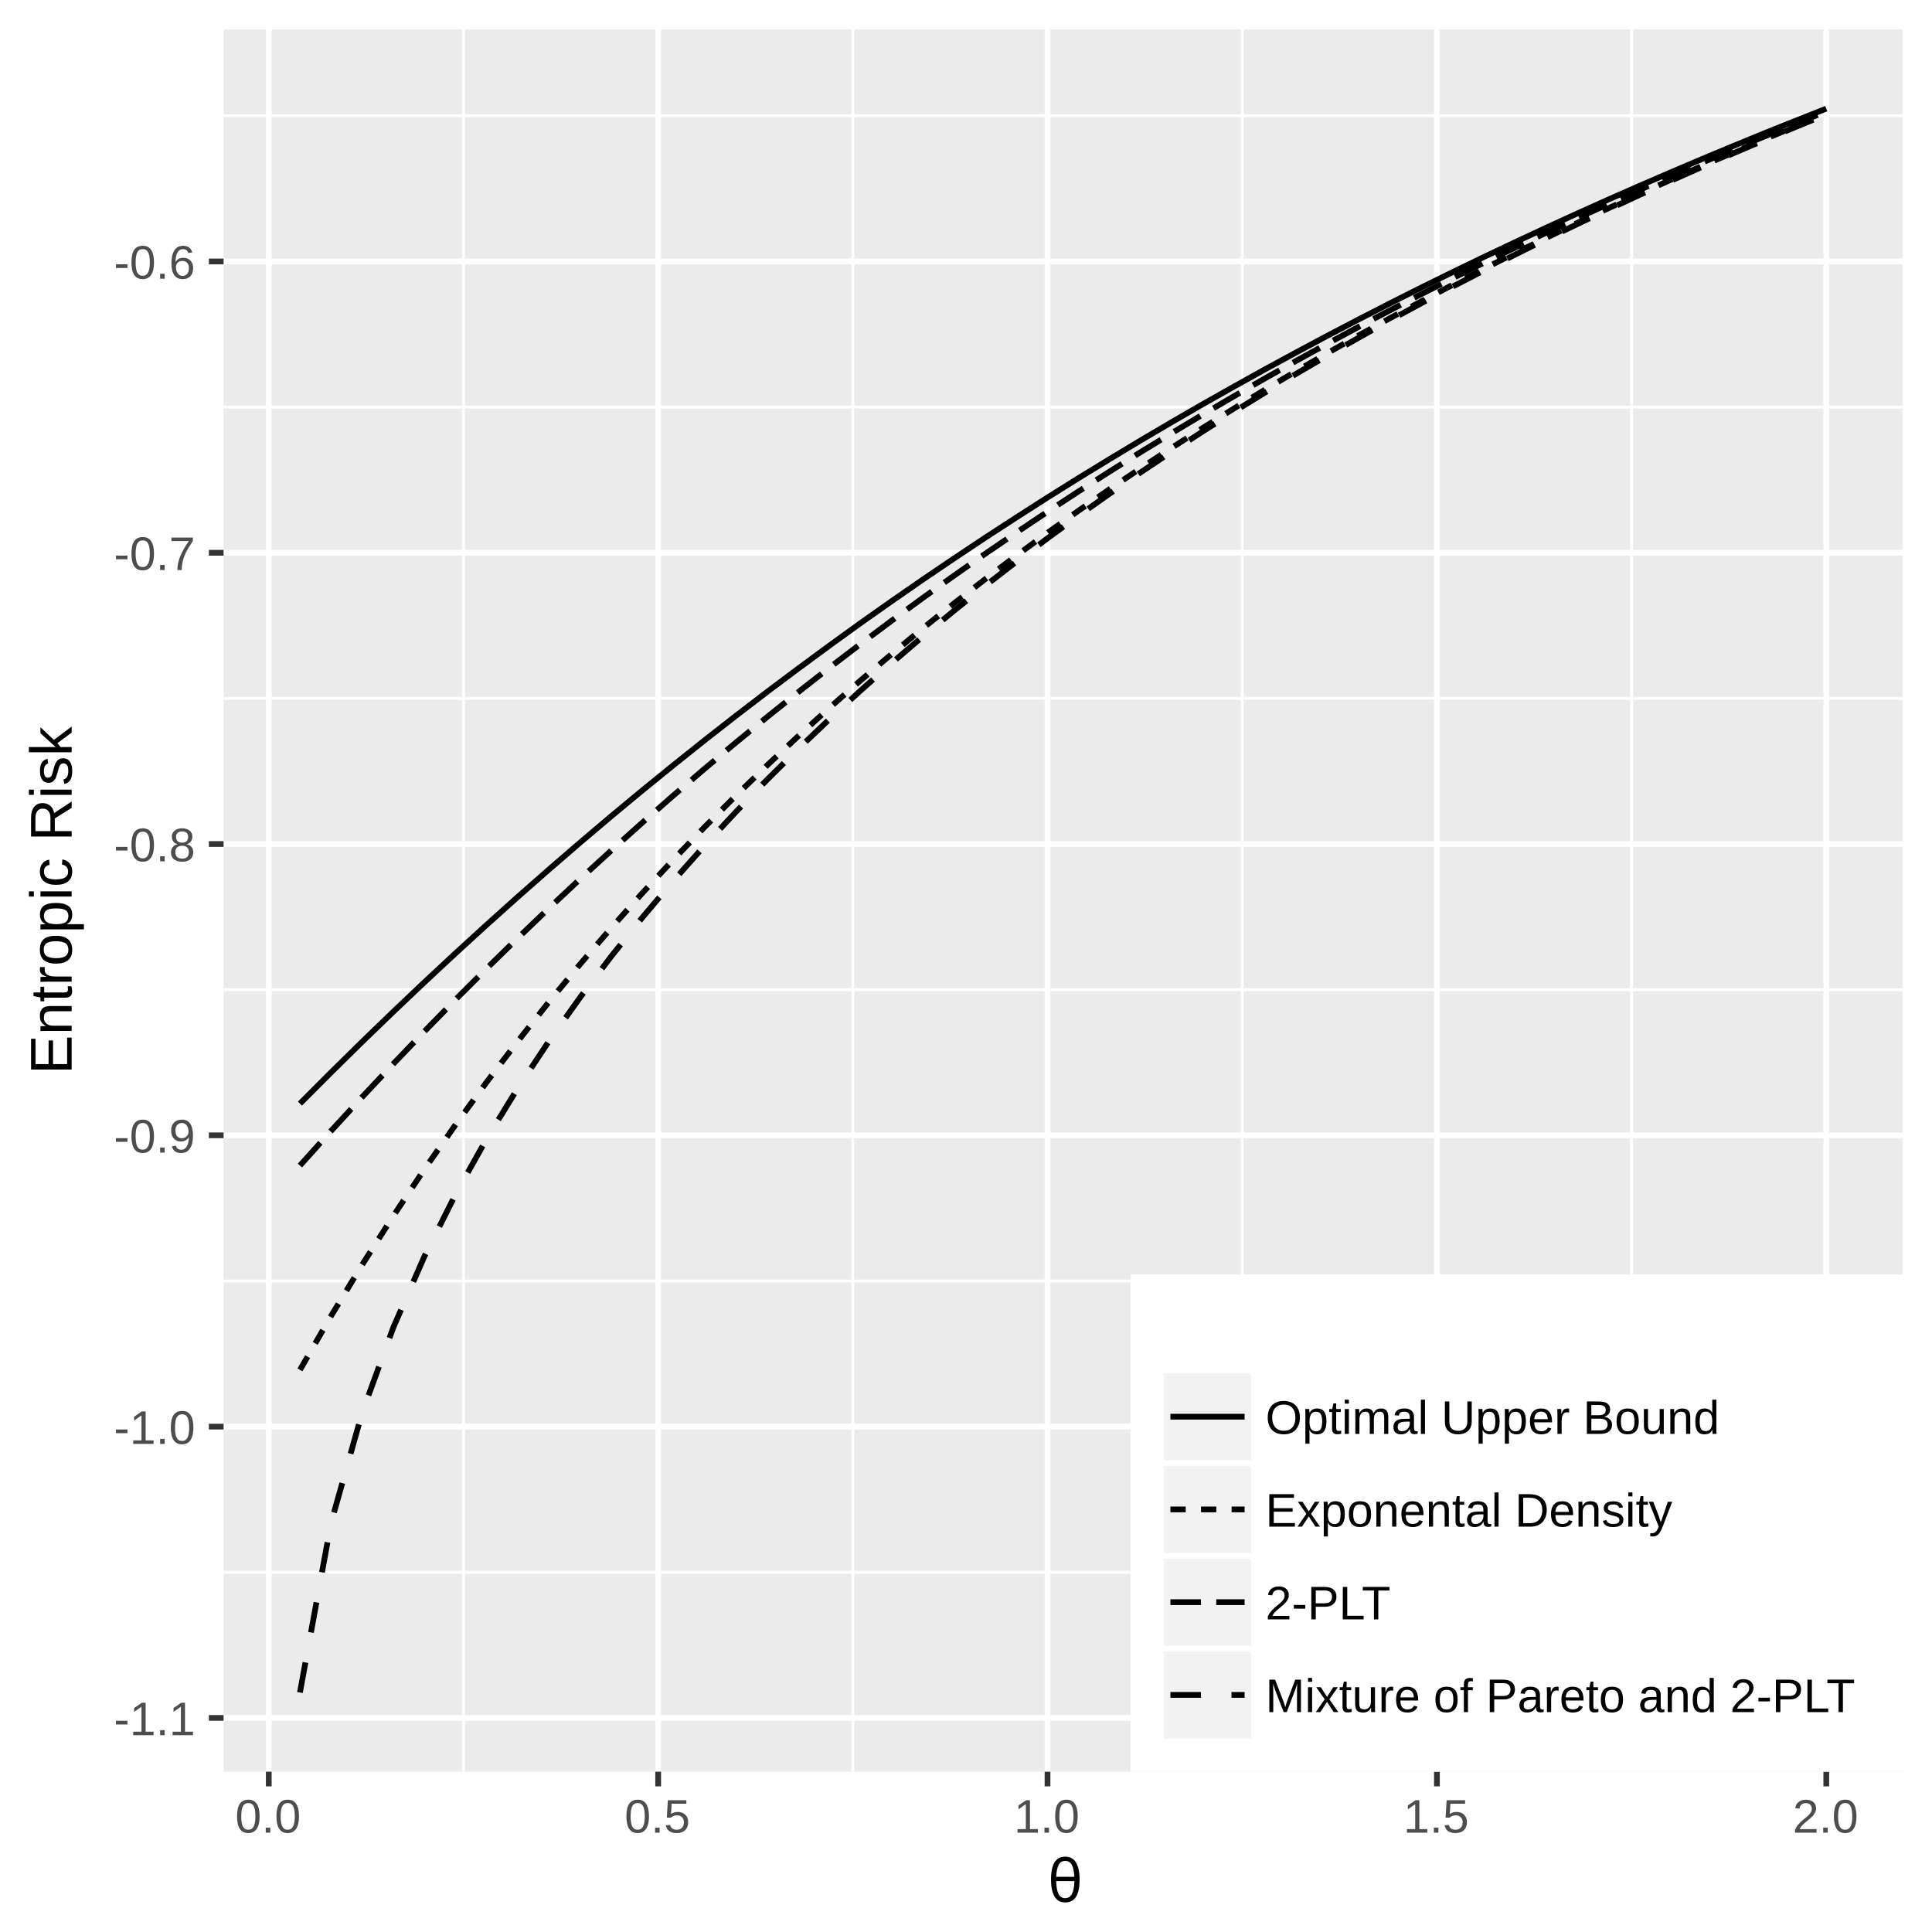
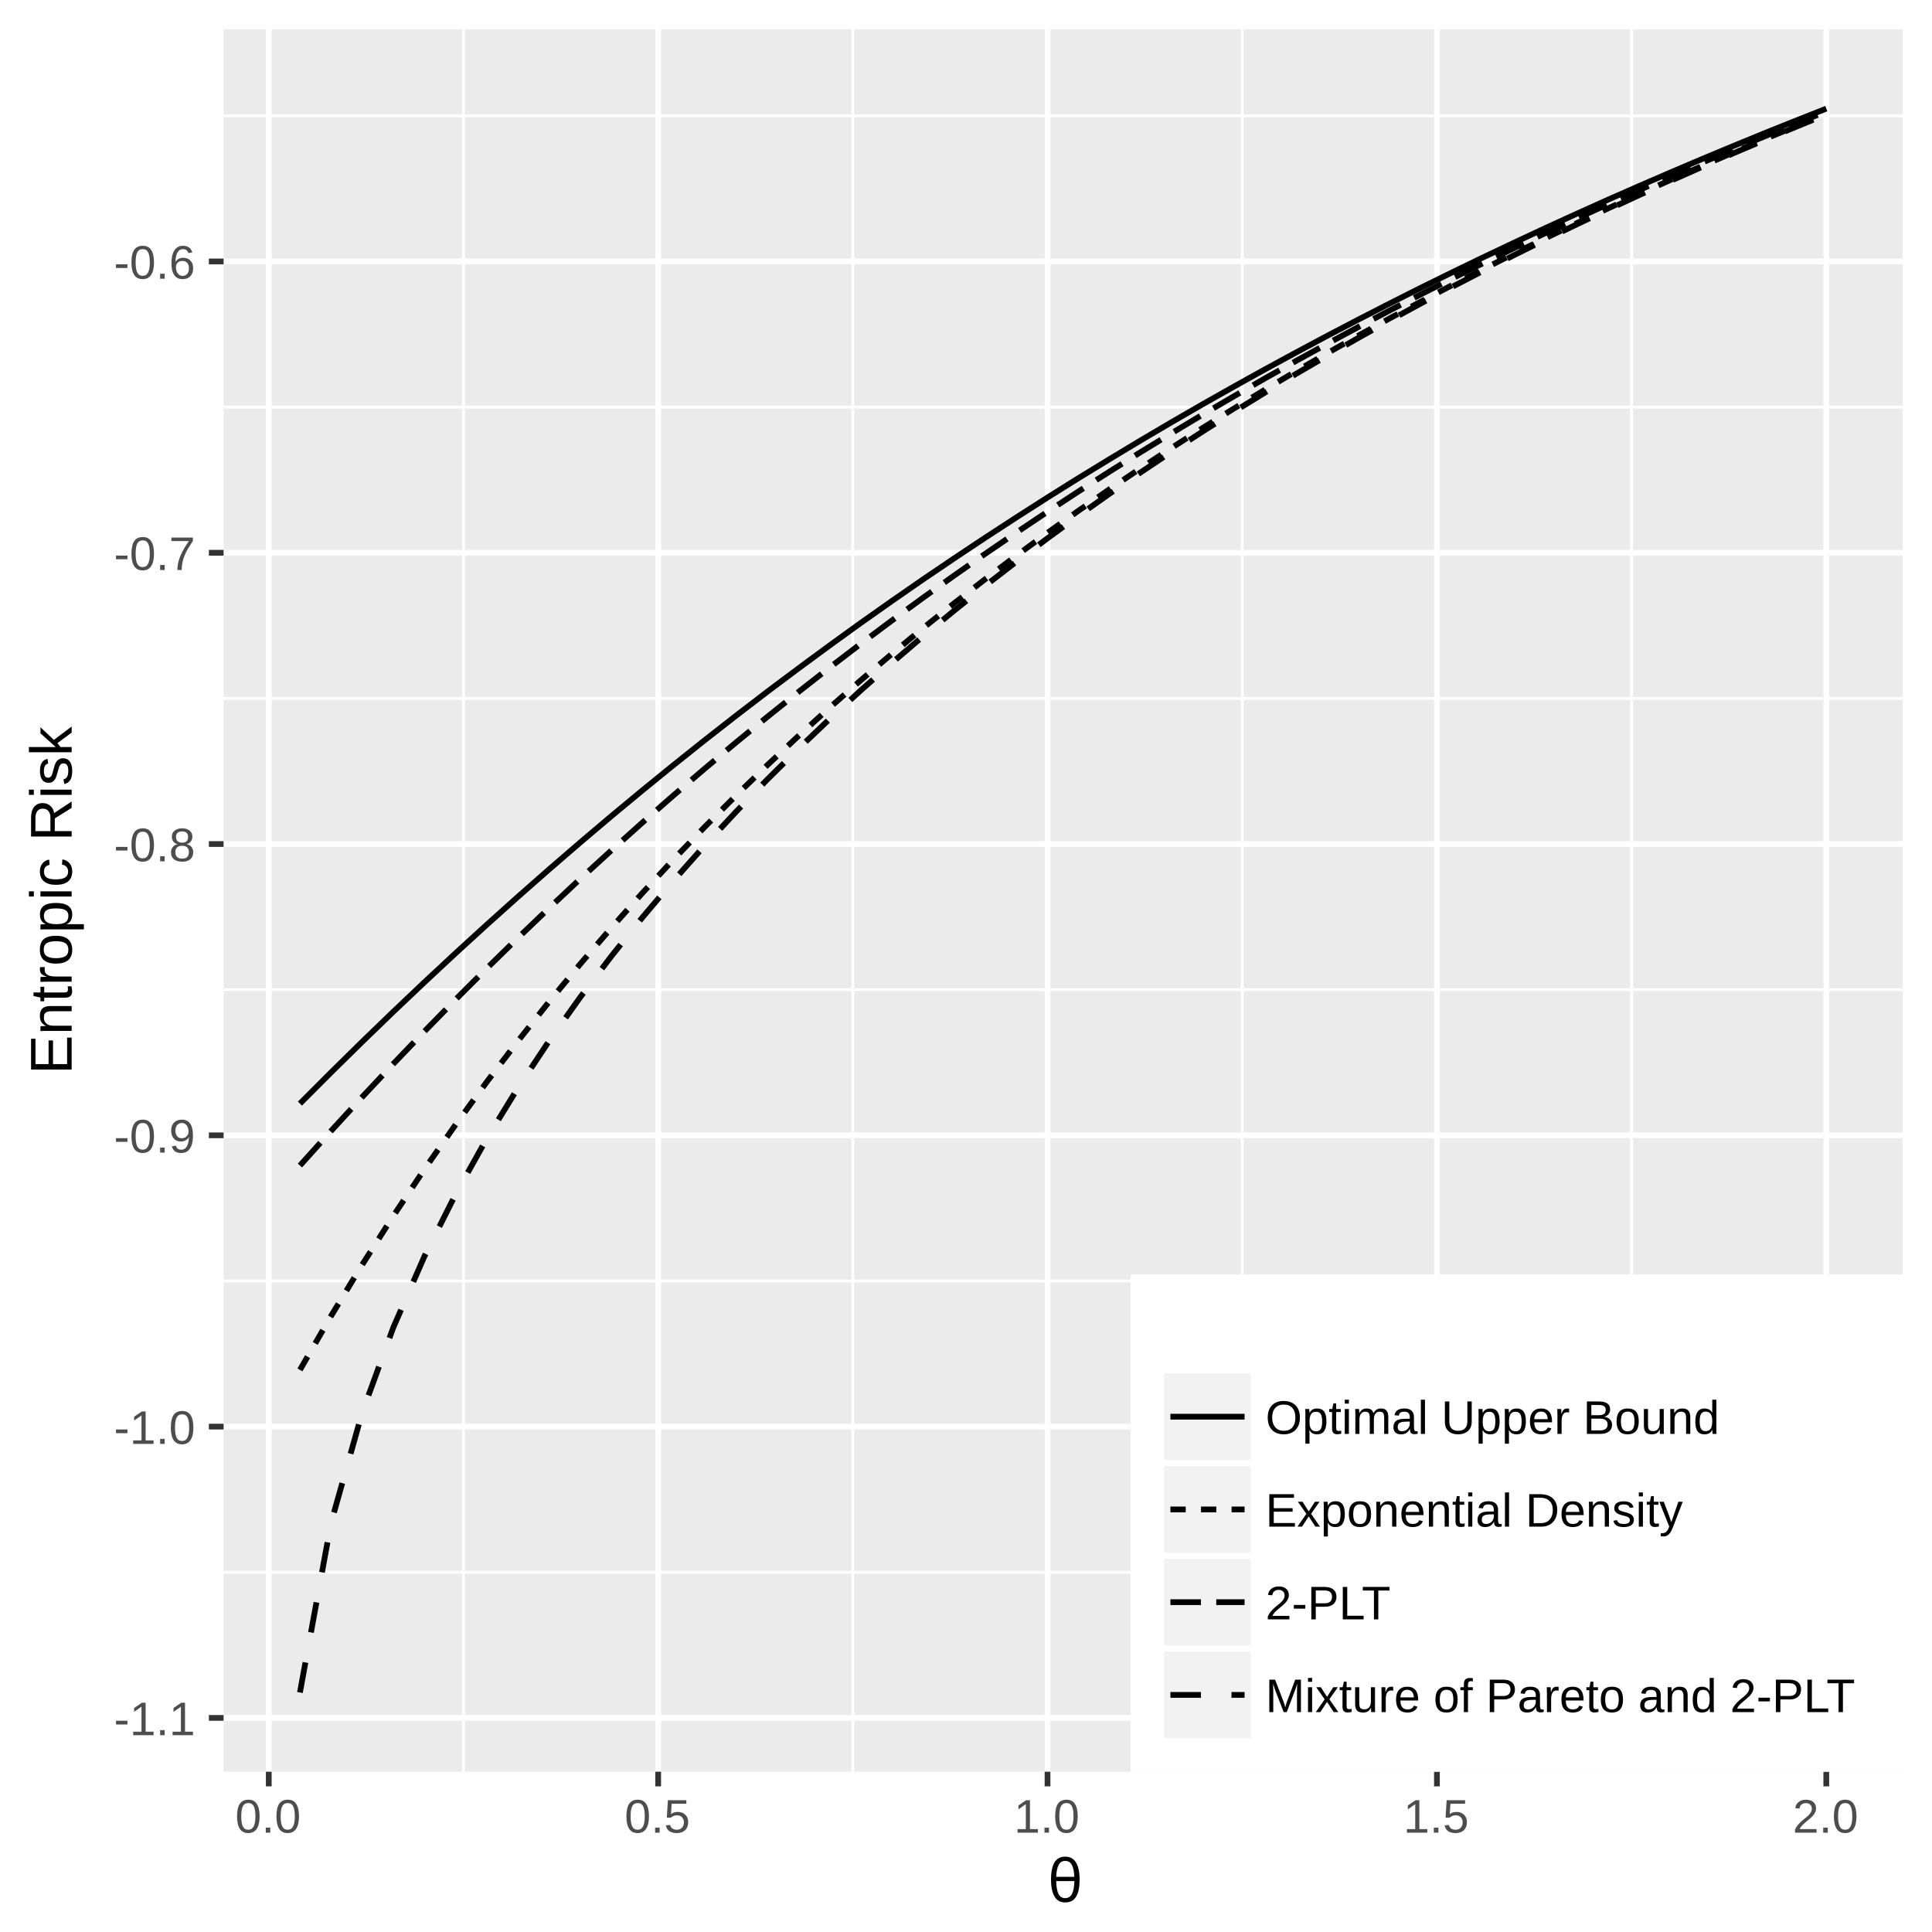
<svg xmlns="http://www.w3.org/2000/svg" viewBox="0 0 360.00 360.00">
  <defs>
    <style type="text/css">
    line, polyline, path, rect, circle {
      fill: none;
      stroke: #000000;
      stroke-linecap: round;
      stroke-linejoin: round;
      stroke-miterlimit: 10.00;
    }
  </style>
  </defs>
  <rect width="100%" height="100%" style="stroke: none; fill: #FFFFFF;" />
  <rect x="0.00" y="0.00" width="360.00" height="360.00" style="stroke-width: 1.07; stroke: #FFFFFF; fill: #FFFFFF;" />
  <defs>
    <clipPath id="cpNDEuNjY0M3wzNTQuNTIxfDMzMC4xMjV8NS40Nzk0NQ==">
      <rect x="41.66" y="5.48" width="312.86" height="324.65" />
    </clipPath>
  </defs>
  <rect x="41.66" y="5.48" width="312.86" height="324.65" style="stroke-width: 1.07; stroke: none; fill: #EBEBEB;" clip-path="url(#cpNDEuNjY0M3wzNTQuNTIxfDMzMC4xMjV8NS40Nzk0NQ==)" />
  <polyline points="41.66,292.97 354.52,292.97 " style="stroke-width: 0.53; stroke: #FFFFFF; stroke-linecap: butt;" clip-path="url(#cpNDEuNjY0M3wzNTQuNTIxfDMzMC4xMjV8NS40Nzk0NQ==)" />
  <polyline points="41.66,238.69 354.52,238.69 " style="stroke-width: 0.53; stroke: #FFFFFF; stroke-linecap: butt;" clip-path="url(#cpNDEuNjY0M3wzNTQuNTIxfDMzMC4xMjV8NS40Nzk0NQ==)" />
  <polyline points="41.66,184.41 354.52,184.41 " style="stroke-width: 0.53; stroke: #FFFFFF; stroke-linecap: butt;" clip-path="url(#cpNDEuNjY0M3wzNTQuNTIxfDMzMC4xMjV8NS40Nzk0NQ==)" />
  <polyline points="41.66,130.13 354.52,130.13 " style="stroke-width: 0.53; stroke: #FFFFFF; stroke-linecap: butt;" clip-path="url(#cpNDEuNjY0M3wzNTQuNTIxfDMzMC4xMjV8NS40Nzk0NQ==)" />
  <polyline points="41.66,75.86 354.52,75.86 " style="stroke-width: 0.53; stroke: #FFFFFF; stroke-linecap: butt;" clip-path="url(#cpNDEuNjY0M3wzNTQuNTIxfDMzMC4xMjV8NS40Nzk0NQ==)" />
  <polyline points="41.66,21.58 354.52,21.58 " style="stroke-width: 0.53; stroke: #FFFFFF; stroke-linecap: butt;" clip-path="url(#cpNDEuNjY0M3wzNTQuNTIxfDMzMC4xMjV8NS40Nzk0NQ==)" />
  <polyline points="86.36,330.13 86.36,5.48 " style="stroke-width: 0.53; stroke: #FFFFFF; stroke-linecap: butt;" clip-path="url(#cpNDEuNjY0M3wzNTQuNTIxfDMzMC4xMjV8NS40Nzk0NQ==)" />
  <polyline points="158.91,330.13 158.91,5.48 " style="stroke-width: 0.53; stroke: #FFFFFF; stroke-linecap: butt;" clip-path="url(#cpNDEuNjY0M3wzNTQuNTIxfDMzMC4xMjV8NS40Nzk0NQ==)" />
  <polyline points="231.47,330.13 231.47,5.48 " style="stroke-width: 0.53; stroke: #FFFFFF; stroke-linecap: butt;" clip-path="url(#cpNDEuNjY0M3wzNTQuNTIxfDMzMC4xMjV8NS40Nzk0NQ==)" />
  <polyline points="304.02,330.13 304.02,5.48 " style="stroke-width: 0.53; stroke: #FFFFFF; stroke-linecap: butt;" clip-path="url(#cpNDEuNjY0M3wzNTQuNTIxfDMzMC4xMjV8NS40Nzk0NQ==)" />
  <polyline points="41.66,320.11 354.52,320.11 " style="stroke-width: 1.07; stroke: #FFFFFF; stroke-linecap: butt;" clip-path="url(#cpNDEuNjY0M3wzNTQuNTIxfDMzMC4xMjV8NS40Nzk0NQ==)" />
  <polyline points="41.66,265.83 354.52,265.83 " style="stroke-width: 1.07; stroke: #FFFFFF; stroke-linecap: butt;" clip-path="url(#cpNDEuNjY0M3wzNTQuNTIxfDMzMC4xMjV8NS40Nzk0NQ==)" />
  <polyline points="41.66,211.55 354.52,211.55 " style="stroke-width: 1.07; stroke: #FFFFFF; stroke-linecap: butt;" clip-path="url(#cpNDEuNjY0M3wzNTQuNTIxfDMzMC4xMjV8NS40Nzk0NQ==)" />
  <polyline points="41.66,157.27 354.52,157.27 " style="stroke-width: 1.07; stroke: #FFFFFF; stroke-linecap: butt;" clip-path="url(#cpNDEuNjY0M3wzNTQuNTIxfDMzMC4xMjV8NS40Nzk0NQ==)" />
  <polyline points="41.66,103.00 354.52,103.00 " style="stroke-width: 1.07; stroke: #FFFFFF; stroke-linecap: butt;" clip-path="url(#cpNDEuNjY0M3wzNTQuNTIxfDMzMC4xMjV8NS40Nzk0NQ==)" />
  <polyline points="41.66,48.72 354.52,48.72 " style="stroke-width: 1.07; stroke: #FFFFFF; stroke-linecap: butt;" clip-path="url(#cpNDEuNjY0M3wzNTQuNTIxfDMzMC4xMjV8NS40Nzk0NQ==)" />
  <polyline points="50.08,330.13 50.08,5.48 " style="stroke-width: 1.07; stroke: #FFFFFF; stroke-linecap: butt;" clip-path="url(#cpNDEuNjY0M3wzNTQuNTIxfDMzMC4xMjV8NS40Nzk0NQ==)" />
  <polyline points="122.64,330.13 122.64,5.48 " style="stroke-width: 1.07; stroke: #FFFFFF; stroke-linecap: butt;" clip-path="url(#cpNDEuNjY0M3wzNTQuNTIxfDMzMC4xMjV8NS40Nzk0NQ==)" />
  <polyline points="195.19,330.13 195.19,5.48 " style="stroke-width: 1.07; stroke: #FFFFFF; stroke-linecap: butt;" clip-path="url(#cpNDEuNjY0M3wzNTQuNTIxfDMzMC4xMjV8NS40Nzk0NQ==)" />
  <polyline points="267.75,330.13 267.75,5.48 " style="stroke-width: 1.07; stroke: #FFFFFF; stroke-linecap: butt;" clip-path="url(#cpNDEuNjY0M3wzNTQuNTIxfDMzMC4xMjV8NS40Nzk0NQ==)" />
  <polyline points="340.30,330.13 340.30,5.48 " style="stroke-width: 1.07; stroke: #FFFFFF; stroke-linecap: butt;" clip-path="url(#cpNDEuNjY0M3wzNTQuNTIxfDMzMC4xMjV8NS40Nzk0NQ==)" />
  <polyline points="55.89,205.64 61.69,199.83 67.49,194.12 73.30,188.51 79.10,183.01 84.91,177.60 90.71,172.30 96.52,167.09 102.32,161.99 108.12,156.98 113.93,152.06 119.73,147.25 125.54,142.53 131.34,137.90 137.15,133.36 142.95,128.91 148.76,124.56 154.56,120.29 160.36,116.10 166.17,112.00 171.97,107.98 177.78,104.05 183.58,100.19 189.39,96.41 195.19,92.70 200.99,89.07 206.80,85.52 212.60,82.03 218.41,78.61 224.21,75.26 230.02,71.98 235.82,68.76 241.63,65.61 247.43,62.51 253.23,59.48 259.04,56.50 264.84,53.58 270.65,50.72 276.45,47.91 282.26,45.16 288.06,42.45 293.86,39.80 299.67,37.19 305.47,34.64 311.28,32.13 317.08,29.66 322.89,27.24 328.69,24.86 334.50,22.53 340.30,20.24 " style="stroke-width: 1.07; stroke-linecap: butt;" clip-path="url(#cpNDEuNjY0M3wzNTQuNTIxfDMzMC4xMjV8NS40Nzk0NQ==)" />
  <polyline points="55.89,255.26 61.69,245.21 67.49,235.66 73.30,226.55 79.10,217.85 84.91,209.54 90.71,201.59 96.52,193.97 102.32,186.65 108.12,179.63 113.93,172.87 119.73,166.37 125.54,160.10 131.34,154.06 137.15,148.23 142.95,142.60 148.76,137.15 154.56,131.89 160.36,126.79 166.17,121.85 171.97,117.06 177.78,112.42 183.58,107.91 189.39,103.53 195.19,99.28 200.99,95.14 206.80,91.12 212.60,87.20 218.41,83.39 224.21,79.68 230.02,76.06 235.82,72.54 241.63,69.10 247.43,65.74 253.23,62.47 259.04,59.27 264.84,56.15 270.65,53.09 276.45,50.11 282.26,47.19 288.06,44.34 293.86,41.55 299.67,38.82 305.47,36.14 311.28,33.52 317.08,30.96 322.89,28.45 328.69,25.98 334.50,23.57 340.30,21.20 " style="stroke-width: 1.07; stroke-dasharray: 2.85,2.85; stroke-linecap: butt;" clip-path="url(#cpNDEuNjY0M3wzNTQuNTIxfDMzMC4xMjV8NS40Nzk0NQ==)" />
  <polyline points="55.89,217.18 61.69,210.73 67.49,204.41 73.30,198.22 79.10,192.17 84.91,186.23 90.71,180.43 96.52,174.75 102.32,169.20 108.12,163.76 113.93,158.45 119.73,153.25 125.54,148.17 131.34,143.20 137.15,138.34 142.95,133.60 148.76,128.95 154.56,124.41 160.36,119.98 166.17,115.64 171.97,111.40 177.78,107.25 183.58,103.19 189.39,99.23 195.19,95.35 200.99,91.55 206.80,87.84 212.60,84.21 218.41,80.66 224.21,77.18 230.02,73.78 235.82,70.44 241.63,67.18 247.43,63.99 253.23,60.86 259.04,57.80 264.84,54.80 270.65,51.86 276.45,48.98 282.26,46.16 288.06,43.39 293.86,40.68 299.67,38.02 305.47,35.41 311.28,32.85 317.08,30.34 322.89,27.88 328.69,25.46 334.50,23.09 340.30,20.76 " style="stroke-width: 1.07; stroke-dasharray: 5.69,2.85; stroke-linecap: butt;" clip-path="url(#cpNDEuNjY0M3wzNTQuNTIxfDMzMC4xMjV8NS40Nzk0NQ==)" />
  <polyline points="55.89,315.37 61.69,283.76 67.49,263.21 73.30,247.33 79.10,234.07 84.91,222.51 90.71,212.15 96.52,202.70 102.32,193.96 108.12,185.82 113.93,178.16 119.73,170.92 125.54,164.05 131.34,157.51 137.15,151.26 142.95,145.27 148.76,139.52 154.56,134.00 160.36,128.67 166.17,123.54 171.97,118.58 177.78,113.79 183.58,109.15 189.39,104.65 195.19,100.30 200.99,96.07 206.80,91.96 212.60,87.98 218.41,84.10 224.21,80.33 230.02,76.65 235.82,73.08 241.63,69.59 247.43,66.20 253.23,62.89 259.04,59.65 264.84,56.50 270.65,53.42 276.45,50.41 282.26,47.47 288.06,44.59 293.86,41.78 299.67,39.03 305.47,36.34 311.28,33.71 317.08,31.13 322.89,28.60 328.69,26.13 334.50,23.70 340.30,21.32 " style="stroke-width: 1.07; stroke-dasharray: 5.69,5.69; stroke-linecap: butt;" clip-path="url(#cpNDEuNjY0M3wzNTQuNTIxfDMzMC4xMjV8NS40Nzk0NQ==)" />
  <defs>
    <clipPath id="cpMHwzNjB8MzYwfDA=">
      <rect x="0.00" y="0.00" width="360.00" height="360.00" />
    </clipPath>
  </defs>
  <g clip-path="url(#cpMHwzNjB8MzYwfDA=)">
    <text x="21.22" y="323.33" style="font-size: 8.80px; fill: #4D4D4D; font-family: Arial;" textLength="15.51px" lengthAdjust="spacingAndGlyphs">-1.1</text>
  </g>
  <g clip-path="url(#cpMHwzNjB8MzYwfDA=)">
    <text x="21.22" y="269.05" style="font-size: 8.80px; fill: #4D4D4D; font-family: Arial;" textLength="15.51px" lengthAdjust="spacingAndGlyphs">-1.0</text>
  </g>
  <g clip-path="url(#cpMHwzNjB8MzYwfDA=)">
    <text x="21.22" y="214.77" style="font-size: 8.80px; fill: #4D4D4D; font-family: Arial;" textLength="15.51px" lengthAdjust="spacingAndGlyphs">-0.9</text>
  </g>
  <g clip-path="url(#cpMHwzNjB8MzYwfDA=)">
    <text x="21.22" y="160.49" style="font-size: 8.80px; fill: #4D4D4D; font-family: Arial;" textLength="15.51px" lengthAdjust="spacingAndGlyphs">-0.8</text>
  </g>
  <g clip-path="url(#cpMHwzNjB8MzYwfDA=)">
    <text x="21.22" y="106.21" style="font-size: 8.80px; fill: #4D4D4D; font-family: Arial;" textLength="15.51px" lengthAdjust="spacingAndGlyphs">-0.7</text>
  </g>
  <g clip-path="url(#cpMHwzNjB8MzYwfDA=)">
    <text x="21.22" y="51.94" style="font-size: 8.80px; fill: #4D4D4D; font-family: Arial;" textLength="15.51px" lengthAdjust="spacingAndGlyphs">-0.6</text>
  </g>
  <polyline points="38.92,320.11 41.66,320.11 " style="stroke-width: 1.07; stroke: #333333; stroke-linecap: butt;" clip-path="url(#cpMHwzNjB8MzYwfDA=)" />
  <polyline points="38.92,265.83 41.66,265.83 " style="stroke-width: 1.07; stroke: #333333; stroke-linecap: butt;" clip-path="url(#cpMHwzNjB8MzYwfDA=)" />
  <polyline points="38.92,211.55 41.66,211.55 " style="stroke-width: 1.07; stroke: #333333; stroke-linecap: butt;" clip-path="url(#cpMHwzNjB8MzYwfDA=)" />
  <polyline points="38.92,157.27 41.66,157.27 " style="stroke-width: 1.07; stroke: #333333; stroke-linecap: butt;" clip-path="url(#cpMHwzNjB8MzYwfDA=)" />
  <polyline points="38.92,103.00 41.66,103.00 " style="stroke-width: 1.07; stroke: #333333; stroke-linecap: butt;" clip-path="url(#cpMHwzNjB8MzYwfDA=)" />
  <polyline points="38.92,48.72 41.66,48.72 " style="stroke-width: 1.07; stroke: #333333; stroke-linecap: butt;" clip-path="url(#cpMHwzNjB8MzYwfDA=)" />
  <polyline points="50.08,332.86 50.08,330.13 " style="stroke-width: 1.07; stroke: #333333; stroke-linecap: butt;" clip-path="url(#cpMHwzNjB8MzYwfDA=)" />
  <polyline points="122.64,332.86 122.64,330.13 " style="stroke-width: 1.07; stroke: #333333; stroke-linecap: butt;" clip-path="url(#cpMHwzNjB8MzYwfDA=)" />
  <polyline points="195.19,332.86 195.19,330.13 " style="stroke-width: 1.07; stroke: #333333; stroke-linecap: butt;" clip-path="url(#cpMHwzNjB8MzYwfDA=)" />
  <polyline points="267.75,332.86 267.75,330.13 " style="stroke-width: 1.07; stroke: #333333; stroke-linecap: butt;" clip-path="url(#cpMHwzNjB8MzYwfDA=)" />
  <polyline points="340.30,332.86 340.30,330.13 " style="stroke-width: 1.07; stroke: #333333; stroke-linecap: butt;" clip-path="url(#cpMHwzNjB8MzYwfDA=)" />
  <g clip-path="url(#cpMHwzNjB8MzYwfDA=)">
    <text x="43.83" y="341.49" style="font-size: 8.80px; fill: #4D4D4D; font-family: Arial;" textLength="12.51px" lengthAdjust="spacingAndGlyphs">0.0</text>
  </g>
  <g clip-path="url(#cpMHwzNjB8MzYwfDA=)">
    <text x="116.38" y="341.49" style="font-size: 8.80px; fill: #4D4D4D; font-family: Arial;" textLength="12.51px" lengthAdjust="spacingAndGlyphs">0.5</text>
  </g>
  <g clip-path="url(#cpMHwzNjB8MzYwfDA=)">
    <text x="188.93" y="341.49" style="font-size: 8.80px; fill: #4D4D4D; font-family: Arial;" textLength="12.51px" lengthAdjust="spacingAndGlyphs">1.0</text>
  </g>
  <g clip-path="url(#cpMHwzNjB8MzYwfDA=)">
    <text x="261.49" y="341.49" style="font-size: 8.80px; fill: #4D4D4D; font-family: Arial;" textLength="12.51px" lengthAdjust="spacingAndGlyphs">1.5</text>
  </g>
  <g clip-path="url(#cpMHwzNjB8MzYwfDA=)">
    <text x="334.04" y="341.49" style="font-size: 8.80px; fill: #4D4D4D; font-family: Arial;" textLength="12.51px" lengthAdjust="spacingAndGlyphs">2.0</text>
  </g>
  <g clip-path="url(#cpMHwzNjB8MzYwfDA=)">
    <text x="195.23" y="354.38" style="font-size: 11.00px; font-family: Symbol;" textLength="5.73px" lengthAdjust="spacingAndGlyphs">θ</text>
  </g>
  <g clip-path="url(#cpMHwzNjB8MzYwfDA=)">
    <text transform="translate(13.35,200.20) rotate(-90)" style="font-size: 11.00px; font-family: Arial;" textLength="64.80px" lengthAdjust="spacingAndGlyphs">Entropic Risk</text>
  </g>
  <rect x="210.69" y="237.47" width="143.83" height="92.65" style="stroke-width: 1.07; stroke: none; fill: #FFFFFF;" clip-path="url(#cpMHwzNjB8MzYwfDA=)" />
  <rect x="216.36" y="255.34" width="17.28" height="17.28" style="stroke-width: 1.07; stroke: #FFFFFF; fill: #F2F2F2;" clip-path="url(#cpMHwzNjB8MzYwfDA=)" />
  <line x1="218.09" y1="263.98" x2="231.91" y2="263.98" style="stroke-width: 1.07; stroke-linecap: butt;" clip-path="url(#cpMHwzNjB8MzYwfDA=)" />
  <rect x="216.36" y="272.62" width="17.28" height="17.28" style="stroke-width: 1.07; stroke: #FFFFFF; fill: #F2F2F2;" clip-path="url(#cpMHwzNjB8MzYwfDA=)" />
  <line x1="218.09" y1="281.26" x2="231.91" y2="281.26" style="stroke-width: 1.07; stroke-dasharray: 2.85,2.85; stroke-linecap: butt;" clip-path="url(#cpMHwzNjB8MzYwfDA=)" />
  <rect x="216.36" y="289.90" width="17.28" height="17.28" style="stroke-width: 1.07; stroke: #FFFFFF; fill: #F2F2F2;" clip-path="url(#cpMHwzNjB8MzYwfDA=)" />
  <line x1="218.09" y1="298.54" x2="231.91" y2="298.54" style="stroke-width: 1.07; stroke-dasharray: 5.69,2.85; stroke-linecap: butt;" clip-path="url(#cpMHwzNjB8MzYwfDA=)" />
  <rect x="216.36" y="307.18" width="17.28" height="17.28" style="stroke-width: 1.07; stroke: #FFFFFF; fill: #F2F2F2;" clip-path="url(#cpMHwzNjB8MzYwfDA=)" />
  <line x1="218.09" y1="315.82" x2="231.91" y2="315.82" style="stroke-width: 1.07; stroke-dasharray: 5.69,5.69; stroke-linecap: butt;" clip-path="url(#cpMHwzNjB8MzYwfDA=)" />
  <g clip-path="url(#cpMHwzNjB8MzYwfDA=)">
    <text x="235.80" y="267.19" style="font-size: 8.80px; font-family: Arial;" textLength="86.55px" lengthAdjust="spacingAndGlyphs">Optimal Upper Bound</text>
  </g>
  <g clip-path="url(#cpMHwzNjB8MzYwfDA=)">
-     <text x="235.80" y="284.47" style="font-size: 8.80px; font-family: Arial;" textLength="77.55px" lengthAdjust="spacingAndGlyphs">Exponental Density</text>
+     <text x="235.80" y="284.47" style="font-size: 8.80px; font-family: Arial;" textLength="79.55px" lengthAdjust="spacingAndGlyphs">Exponential Density</text>
  </g>
  <g clip-path="url(#cpMHwzNjB8MzYwfDA=)">
    <text x="235.80" y="301.75" style="font-size: 8.80px; font-family: Arial;" textLength="24.51px" lengthAdjust="spacingAndGlyphs">2-PLT</text>
  </g>
  <g clip-path="url(#cpMHwzNjB8MzYwfDA=)">
    <text x="235.80" y="319.03" style="font-size: 8.80px; font-family: Arial;" textLength="113.05px" lengthAdjust="spacingAndGlyphs">Mixture of Pareto and 2-PLT</text>
  </g>
</svg>
